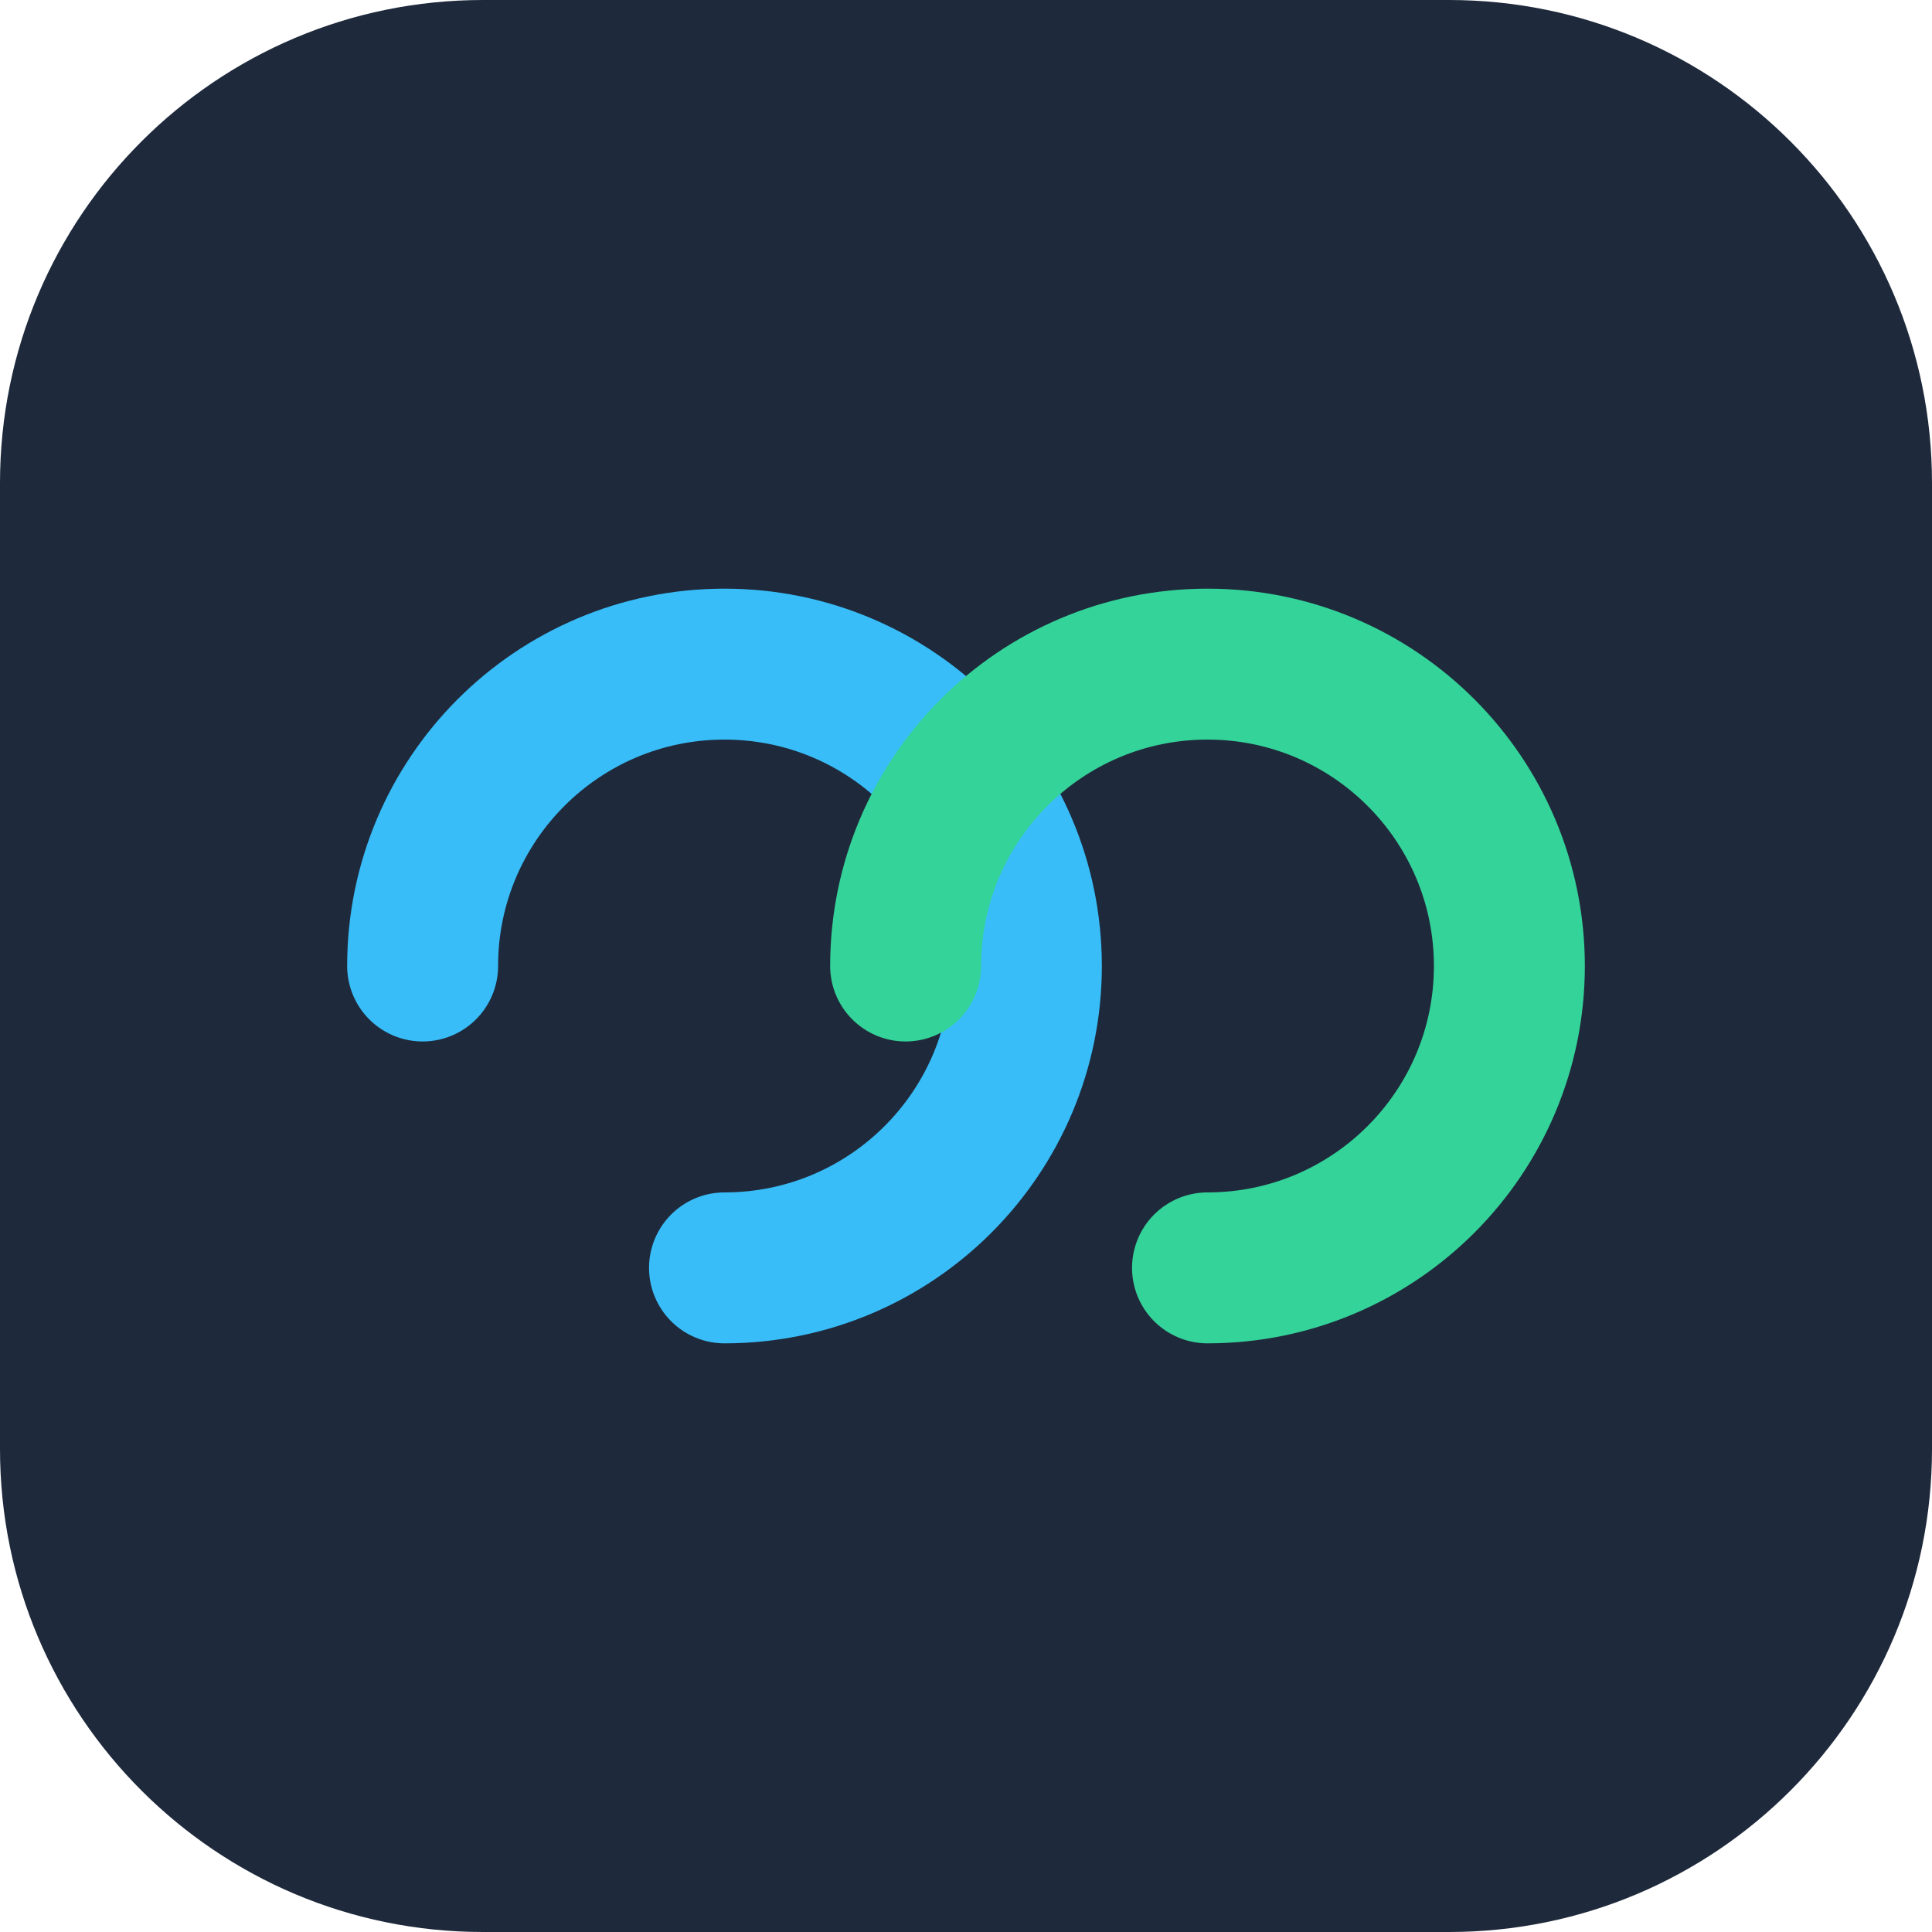
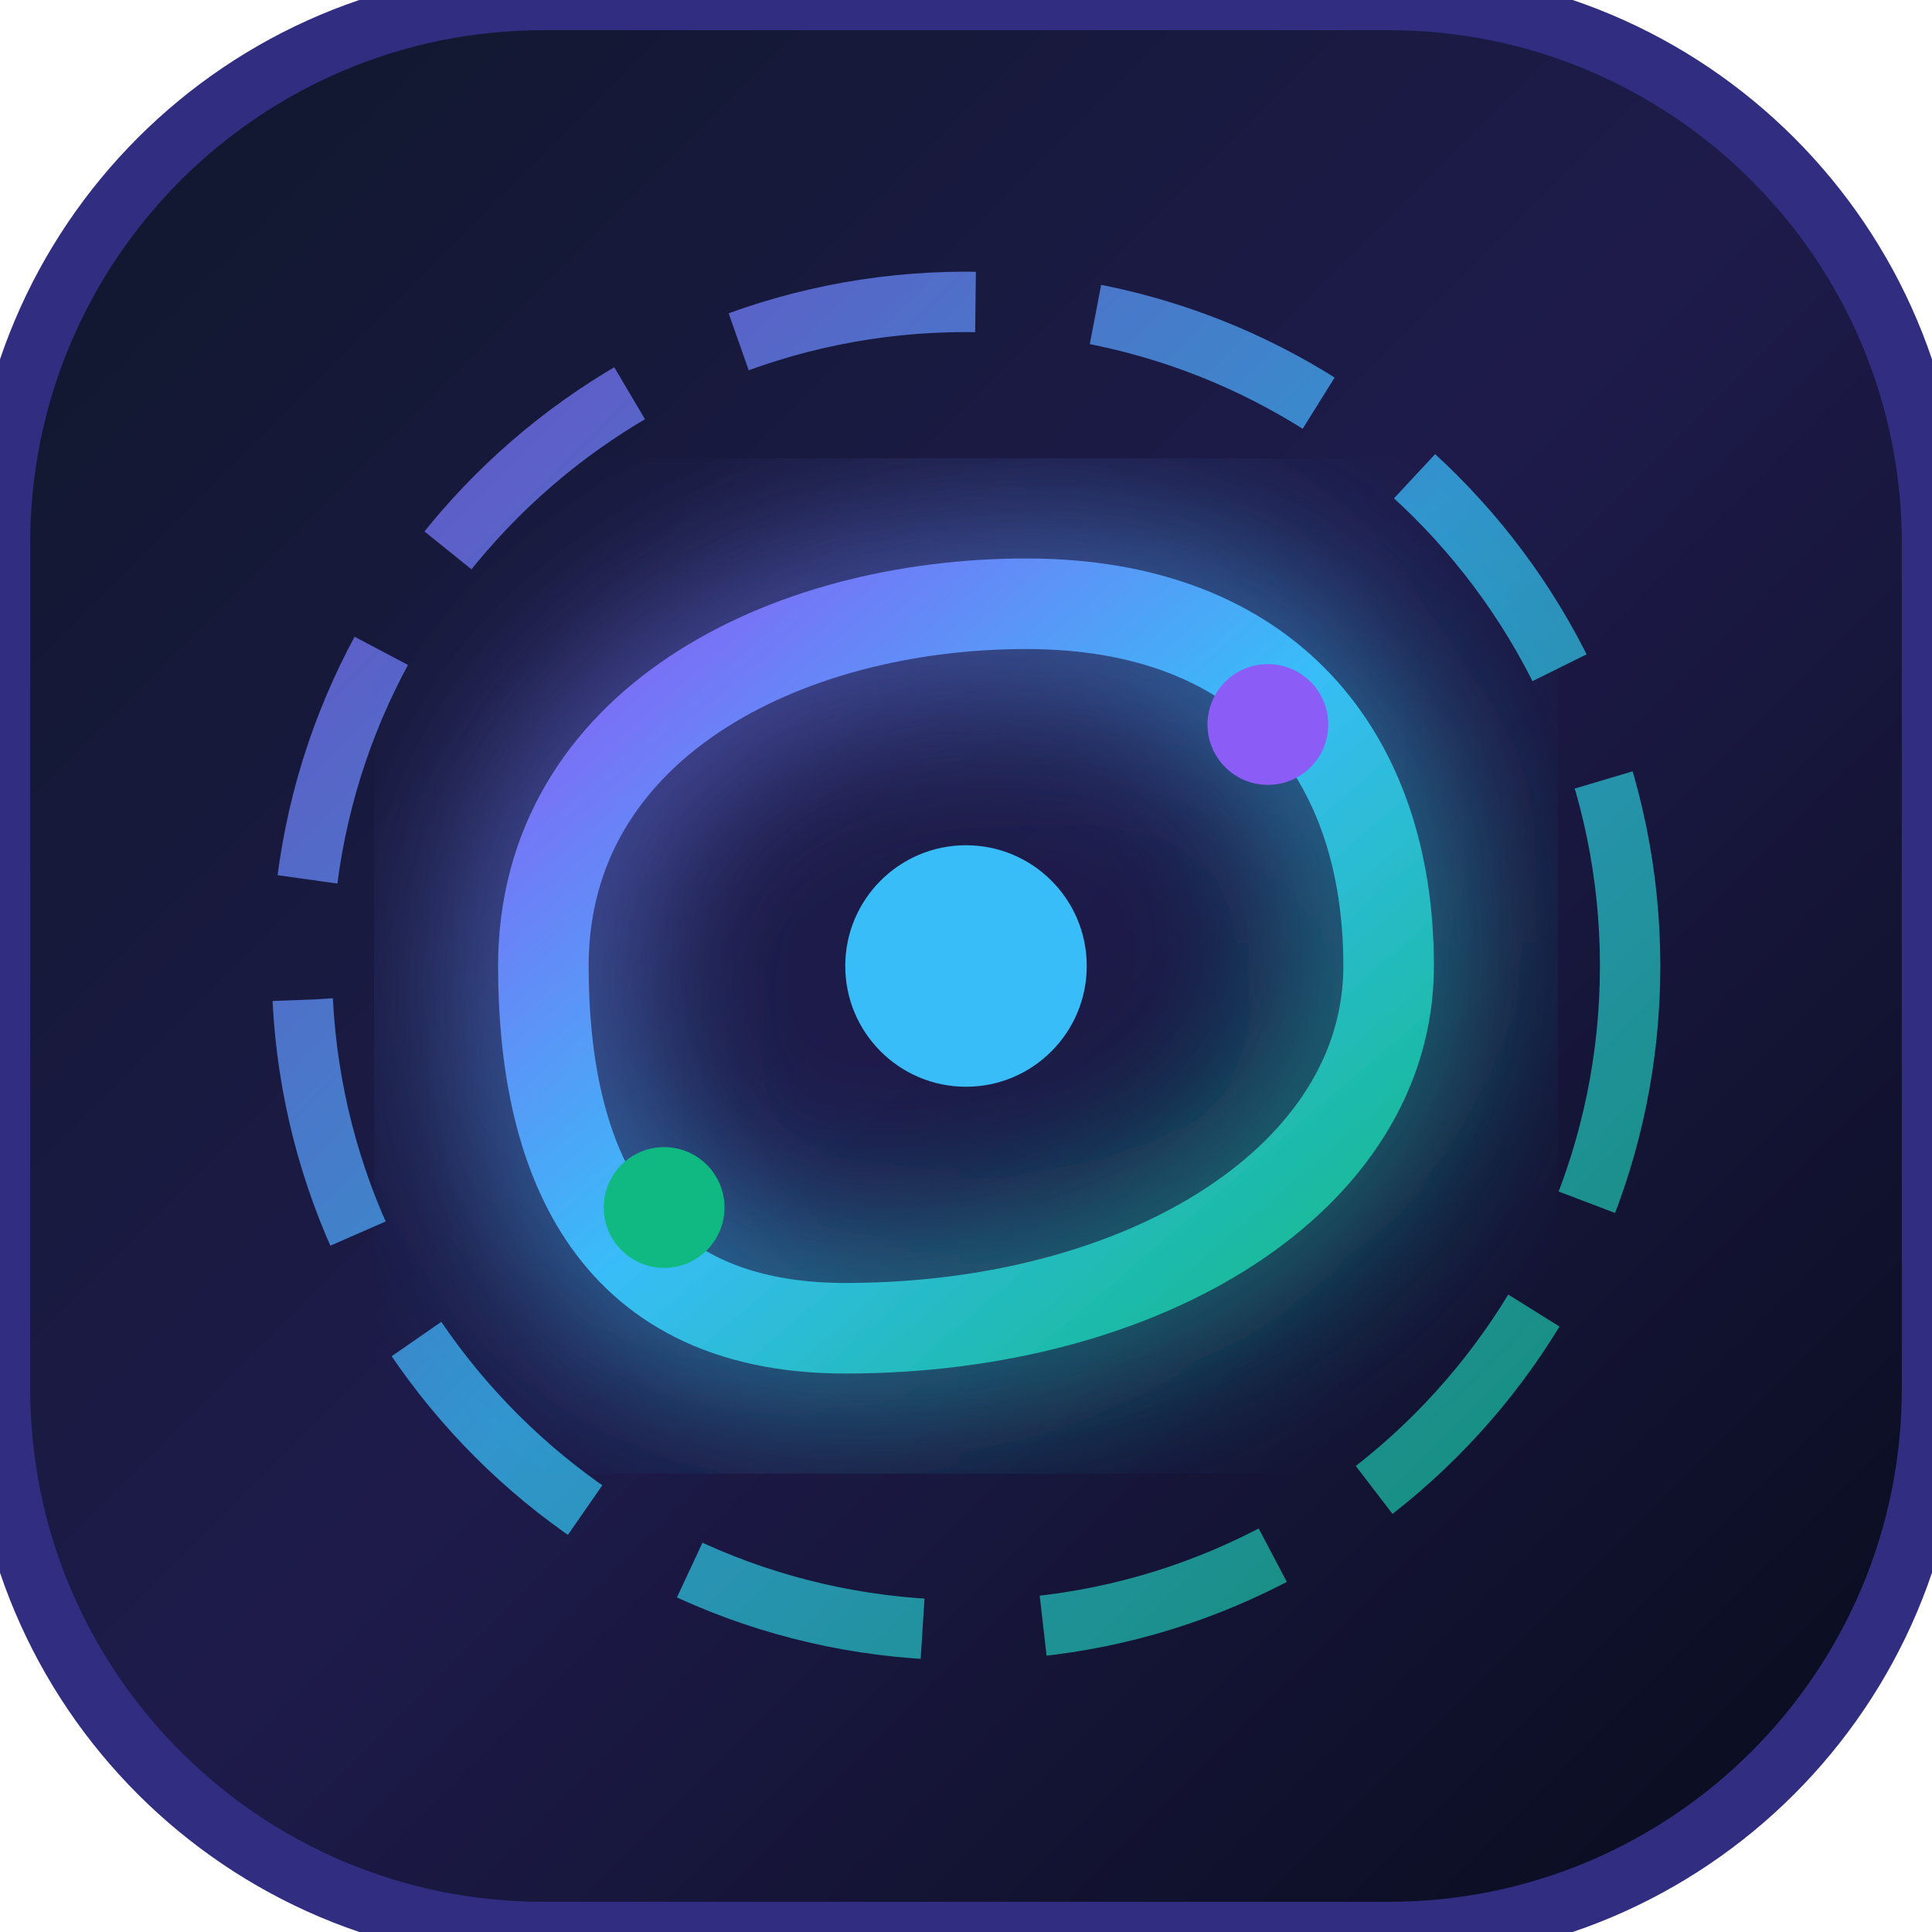
- <svg xmlns="http://www.w3.org/2000/svg" viewBox="0 0 32 32" width="32" height="32" fill="none">
-   <rect width="32" height="32" rx="8" fill="#1e293b" />
-   <path d="M7 16C7 13.239 9.239 11 12 11C14.761 11 17 13.239 17 16C17 18.761 14.761 21 12 21" stroke="#38bdf8" stroke-width="2.5" stroke-linecap="round" />
-   <path d="M15 16C15 13.239 17.239 11 20 11C22.761 11 25 13.239 25 16C25 18.761 22.761 21 20 21" stroke="#34d399" stroke-width="2.5" stroke-linecap="round" />
+ <svg xmlns="http://www.w3.org/2000/svg" viewBox="0 0 64 64" width="64" height="64" fill="none">
+   <defs>
+     <linearGradient id="bgGrad" x1="0%" y1="0%" x2="100%" y2="100%">
+       <stop offset="0%" stop-color="#0f172a" />
+       <stop offset="50%" stop-color="#1e1b4b" />
+       <stop offset="100%" stop-color="#070b19" />
+     </linearGradient>
+     <linearGradient id="glowRing" x1="0%" y1="0%" x2="100%" y2="100%">
+       <stop offset="0%" stop-color="#8b5cf6" />
+       <stop offset="50%" stop-color="#38bdf8" />
+       <stop offset="100%" stop-color="#10b981" />
+     </linearGradient>
+     <filter id="glow" x="-20%" y="-20%" width="140%" height="140%">
+       <feGaussianBlur stdDeviation="3" result="blur" />
+       <feComposite in="SourceGraphic" in2="blur" operator="over" />
+     </filter>
+   </defs>
+   <rect width="64" height="64" rx="18" fill="url(#bgGrad)" stroke="#312e81" stroke-width="2" />
+   <circle cx="32" cy="32" r="22" stroke="url(#glowRing)" stroke-width="2" stroke-dasharray="8 4" opacity="0.75" />
+   <path d="M18 32 C18 24 26 20 34 20 C42 20 46 25 46 32 C46 39 38 44 28 44 C20 44 18 38 18 32 Z" stroke="url(#glowRing)" stroke-width="3" stroke-linecap="round" fill="none" filter="url(#glow)" />
+   <circle cx="32" cy="32" r="4" fill="#38bdf8" />
+   <circle cx="42" cy="24" r="2" fill="#8b5cf6" />
+   <circle cx="22" cy="40" r="2" fill="#10b981" />
</svg>
